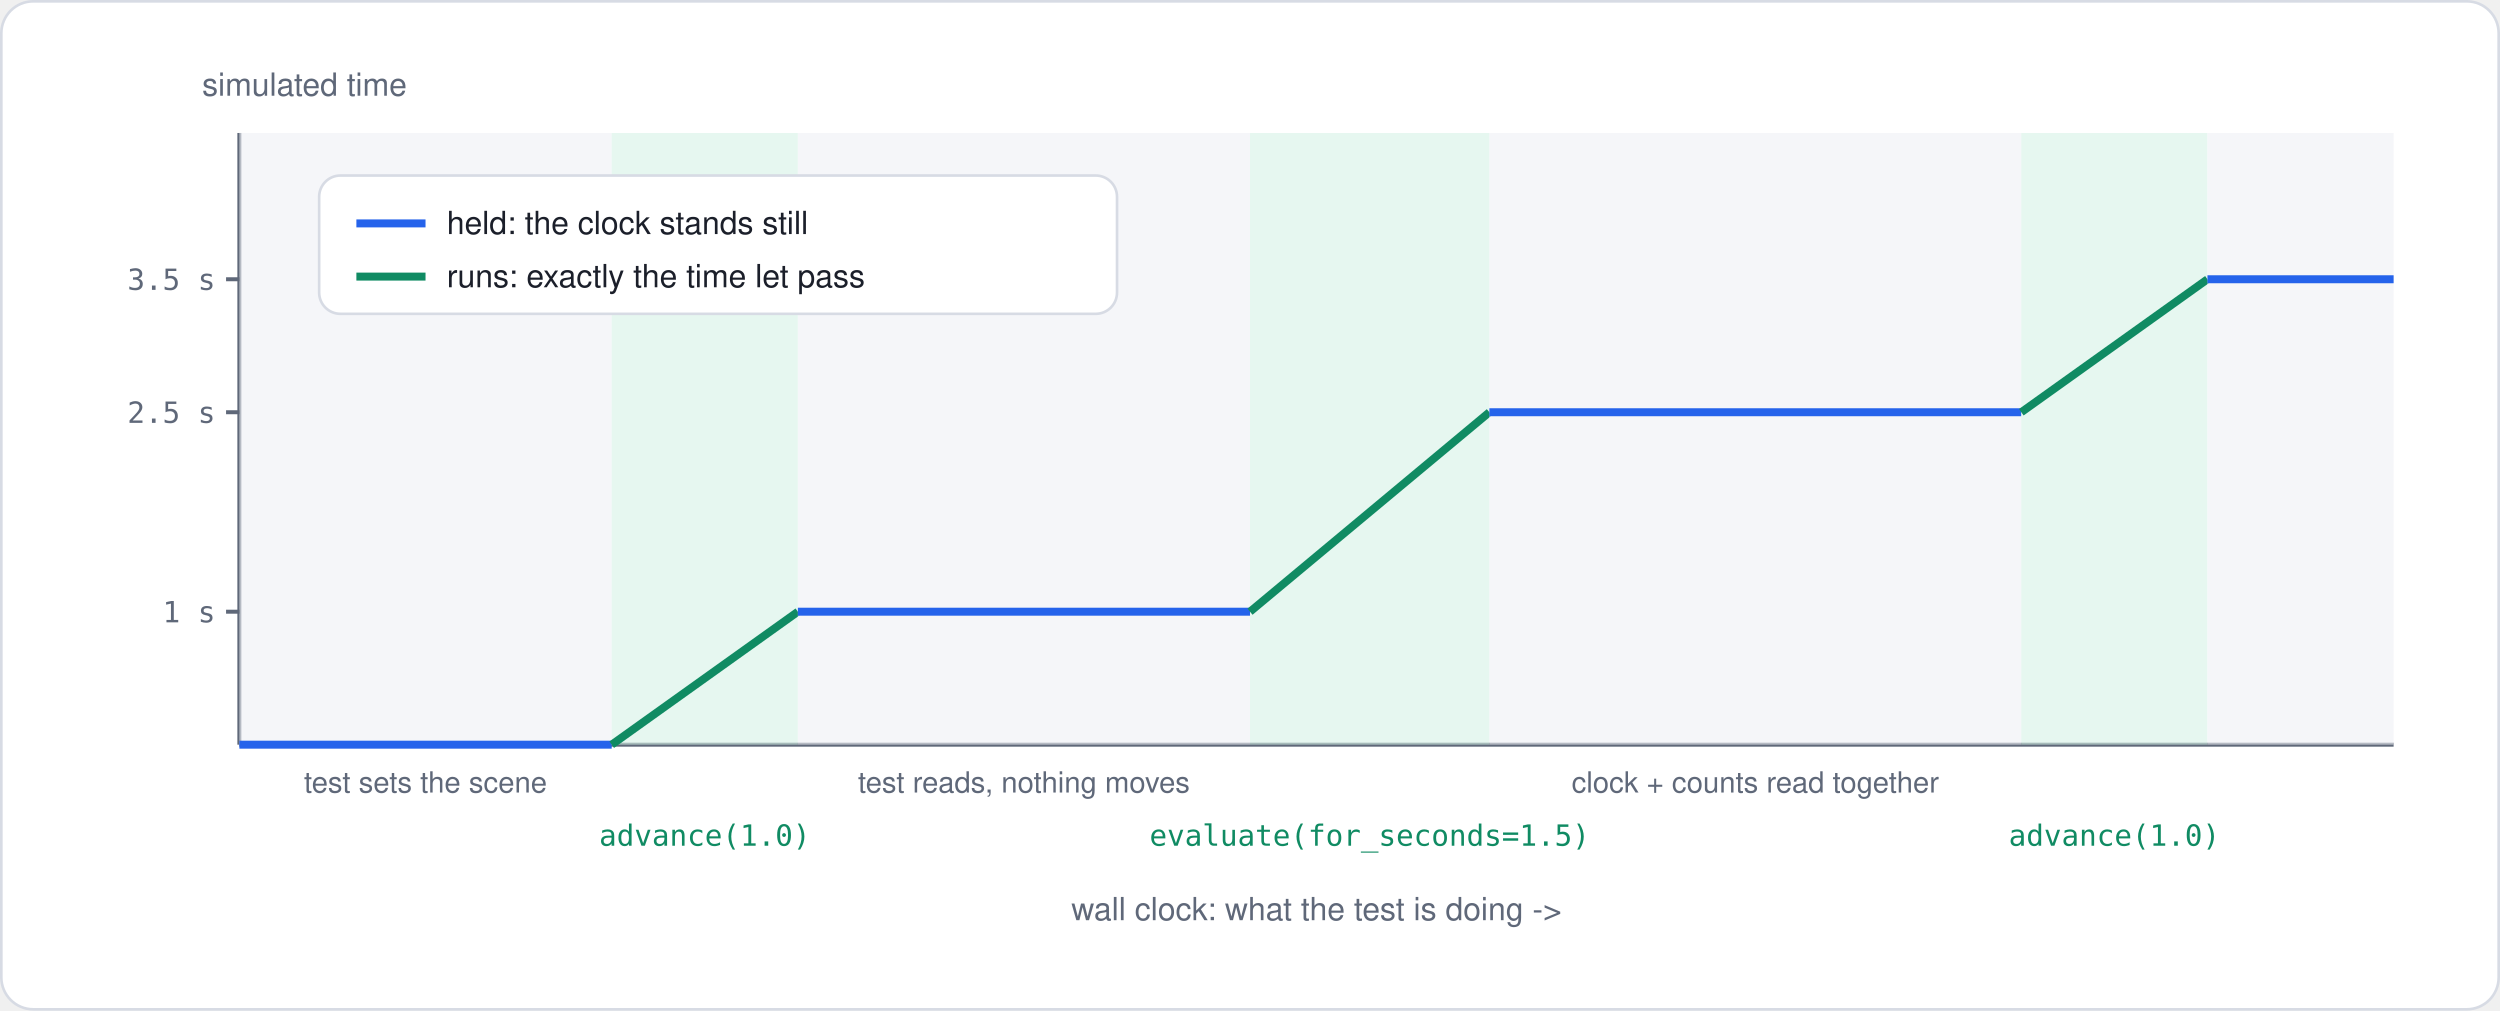
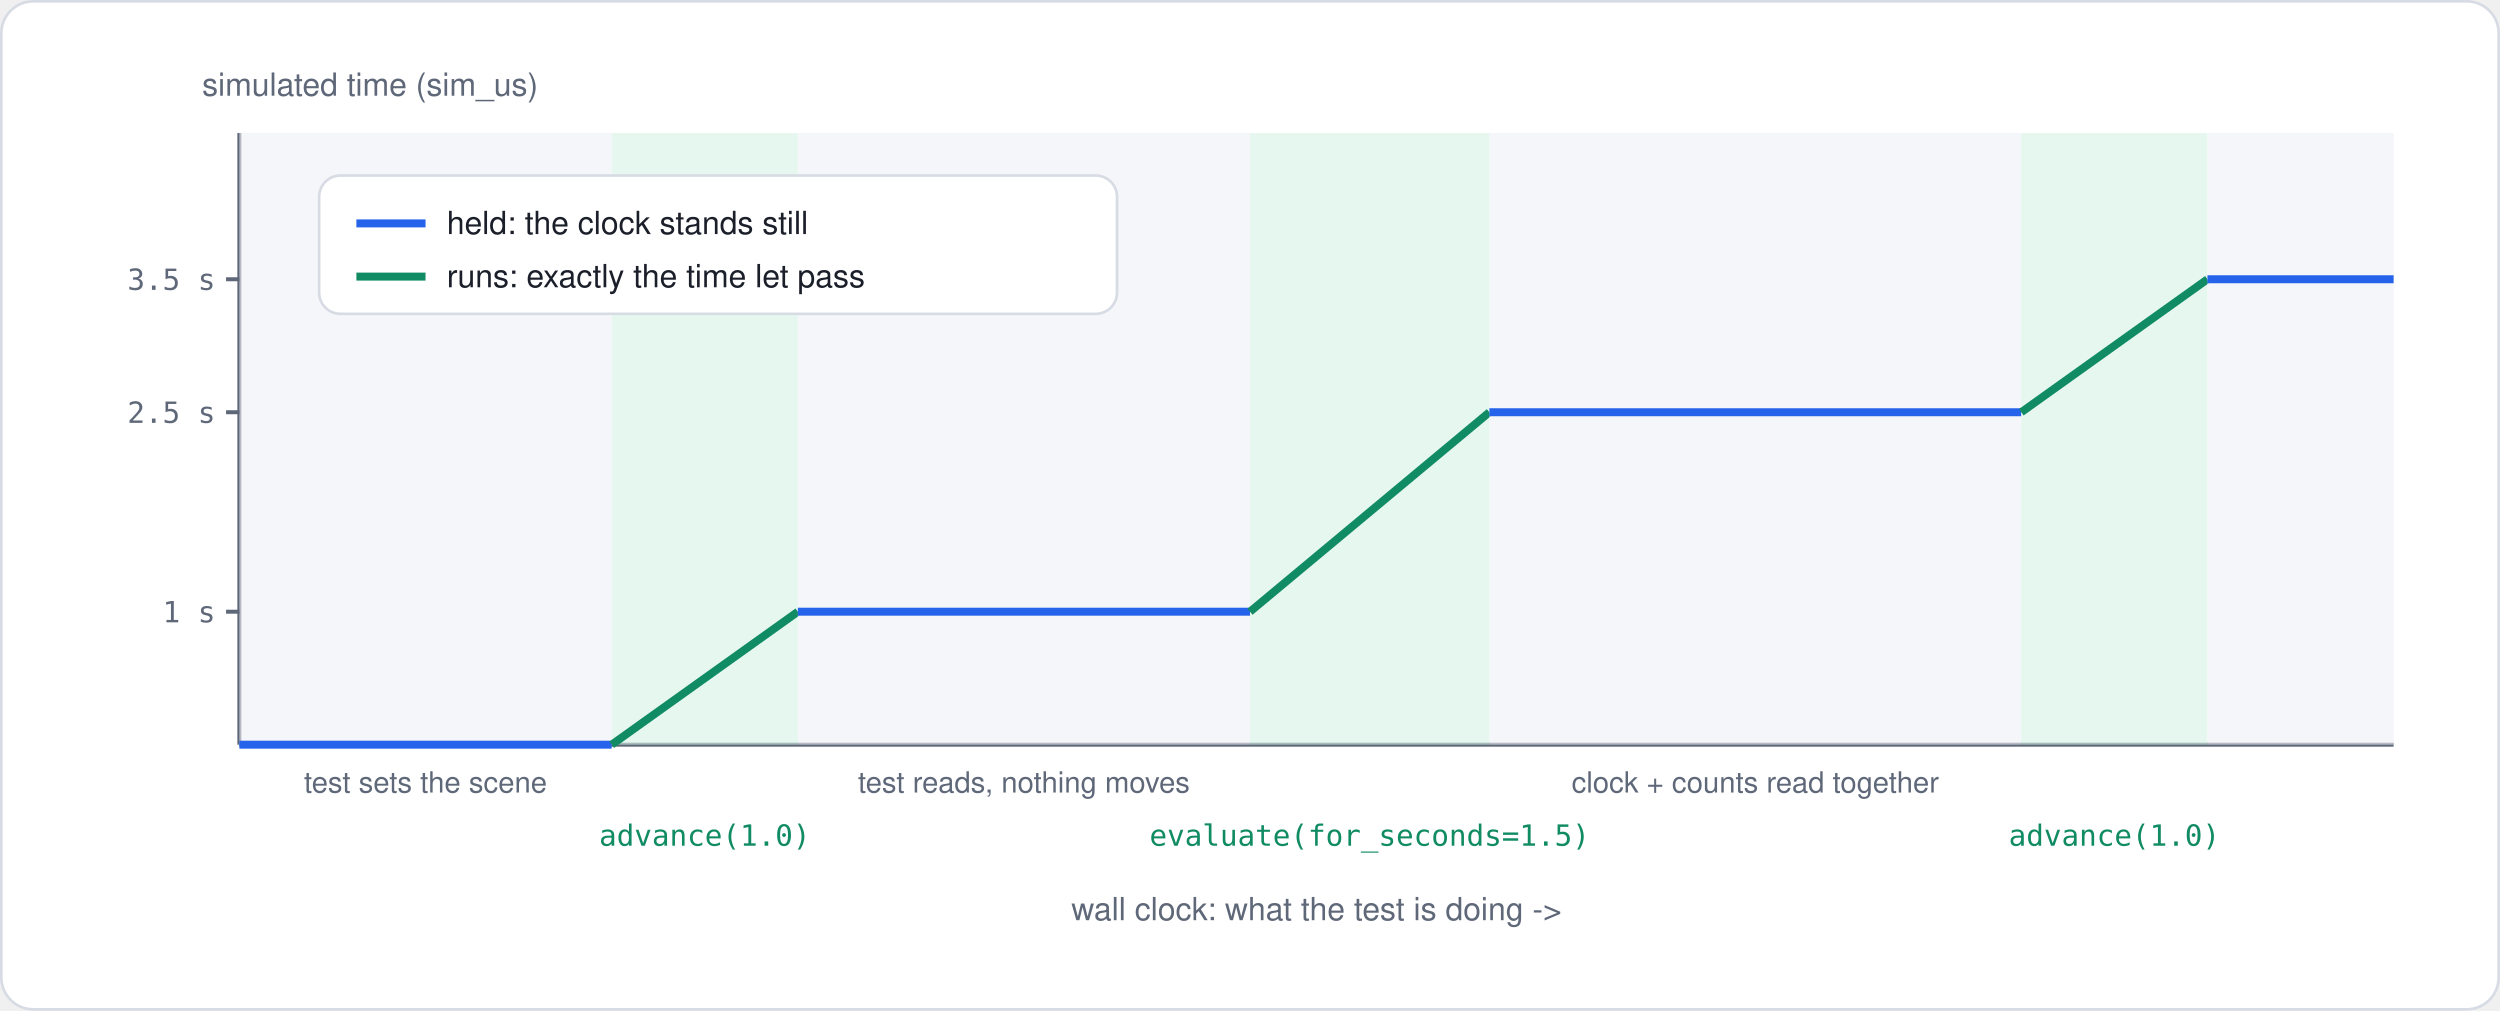
<svg xmlns="http://www.w3.org/2000/svg" width="940" height="380" viewBox="0 0 940 380" role="img">
  <defs>
    <marker id="arrow" viewBox="0 0 10 10" refX="9" refY="5" markerWidth="7" markerHeight="7" orient="auto-start-reverse">
      <path d="M0,0 L10,5 L0,10 z" fill="context-stroke" />
    </marker>
  </defs>
  <rect x="0.5" y="0.5" width="939" height="379" rx="12" fill="#ffffff" stroke="#d7dbe4" />
  <line x1="90" y1="280" x2="900" y2="280" stroke="#5f6879" stroke-width="1.5" />
  <line x1="90" y1="280" x2="90" y2="50" stroke="#5f6879" stroke-width="1.5" />
  <text x="495.0" y="346" font-family="Segoe UI, Helvetica Neue, Helvetica, Arial, sans-serif" font-size="12" fill="#5f6879" font-weight="normal" text-anchor="middle">wall clock: what the test is doing  -&gt;</text>
-   <text x="76" y="36" font-family="Segoe UI, Helvetica Neue, Helvetica, Arial, sans-serif" font-size="12" fill="#5f6879" font-weight="normal" text-anchor="start">simulated time</text>
+   <text x="76" y="36" font-family="Segoe UI, Helvetica Neue, Helvetica, Arial, sans-serif" font-size="12" fill="#5f6879" font-weight="normal" text-anchor="start">simulated time (sim_us)</text>
  <rect x="90" y="50" width="140" height="230" rx="0" fill="#eef0f5" fill-opacity="0.6" />
  <line x1="90" y1="280.0" x2="230" y2="280.0" stroke="#2563eb" stroke-width="3" />
  <text x="160.0" y="298" font-family="Segoe UI, Helvetica Neue, Helvetica, Arial, sans-serif" font-size="11" fill="#5f6879" font-weight="normal" text-anchor="middle">test sets the scene</text>
  <rect x="230" y="50" width="70" height="230" rx="0" fill="#d6f2e6" fill-opacity="0.6" />
  <line x1="230" y1="280.0" x2="300" y2="230.0" stroke="#108b63" stroke-width="3" />
  <text x="265.0" y="318" font-family="Consolas, Menlo, DejaVu Sans Mono, monospace" font-size="11" fill="#108b63" font-weight="normal" text-anchor="middle" xml:space="preserve">advance(1.0)</text>
  <rect x="300" y="50" width="170" height="230" rx="0" fill="#eef0f5" fill-opacity="0.6" />
  <line x1="300" y1="230.0" x2="470" y2="230.0" stroke="#2563eb" stroke-width="3" />
  <text x="385.0" y="298" font-family="Segoe UI, Helvetica Neue, Helvetica, Arial, sans-serif" font-size="11" fill="#5f6879" font-weight="normal" text-anchor="middle">test reads, nothing moves</text>
  <rect x="470" y="50" width="90" height="230" rx="0" fill="#d6f2e6" fill-opacity="0.6" />
  <line x1="470" y1="230.0" x2="560" y2="155.0" stroke="#108b63" stroke-width="3" />
  <text x="515.0" y="318" font-family="Consolas, Menlo, DejaVu Sans Mono, monospace" font-size="11" fill="#108b63" font-weight="normal" text-anchor="middle" xml:space="preserve">evaluate(for_seconds=1.5)</text>
  <rect x="560" y="50" width="200" height="230" rx="0" fill="#eef0f5" fill-opacity="0.6" />
  <line x1="560" y1="155.0" x2="760" y2="155.0" stroke="#2563eb" stroke-width="3" />
  <text x="660.0" y="298" font-family="Segoe UI, Helvetica Neue, Helvetica, Arial, sans-serif" font-size="11" fill="#5f6879" font-weight="normal" text-anchor="middle">clock + counts read together</text>
  <rect x="760" y="50" width="70" height="230" rx="0" fill="#d6f2e6" fill-opacity="0.6" />
  <line x1="760" y1="155.0" x2="830" y2="105.0" stroke="#108b63" stroke-width="3" />
  <text x="795.0" y="318" font-family="Consolas, Menlo, DejaVu Sans Mono, monospace" font-size="11" fill="#108b63" font-weight="normal" text-anchor="middle" xml:space="preserve">advance(1.0)</text>
  <rect x="830" y="50" width="70" height="230" rx="0" fill="#eef0f5" fill-opacity="0.6" />
  <line x1="830" y1="105.0" x2="900" y2="105.0" stroke="#2563eb" stroke-width="3" />
  <line x1="85" y1="230.0" x2="90" y2="230.0" stroke="#5f6879" stroke-width="1.5" />
  <text x="81" y="234.0" font-family="Consolas, Menlo, DejaVu Sans Mono, monospace" font-size="11" fill="#5f6879" font-weight="normal" text-anchor="end" xml:space="preserve">1 s</text>
  <line x1="85" y1="155.0" x2="90" y2="155.0" stroke="#5f6879" stroke-width="1.5" />
  <text x="81" y="159.0" font-family="Consolas, Menlo, DejaVu Sans Mono, monospace" font-size="11" fill="#5f6879" font-weight="normal" text-anchor="end" xml:space="preserve">2.5 s</text>
  <line x1="85" y1="105.0" x2="90" y2="105.0" stroke="#5f6879" stroke-width="1.5" />
  <text x="81" y="109.0" font-family="Consolas, Menlo, DejaVu Sans Mono, monospace" font-size="11" fill="#5f6879" font-weight="normal" text-anchor="end" xml:space="preserve">3.5 s</text>
  <rect x="120" y="66" width="300" height="52" rx="8" fill="#ffffff" stroke="#d7dbe4" stroke-width="1" />
  <line x1="134" y1="84" x2="160" y2="84" stroke="#2563eb" stroke-width="3" />
  <text x="168" y="88" font-family="Segoe UI, Helvetica Neue, Helvetica, Arial, sans-serif" font-size="12" fill="#1b1f2a" font-weight="normal" text-anchor="start">held: the clock stands still</text>
  <line x1="134" y1="104" x2="160" y2="104" stroke="#108b63" stroke-width="3" />
  <text x="168" y="108" font-family="Segoe UI, Helvetica Neue, Helvetica, Arial, sans-serif" font-size="12" fill="#1b1f2a" font-weight="normal" text-anchor="start">runs: exactly the time let pass</text>
</svg>
